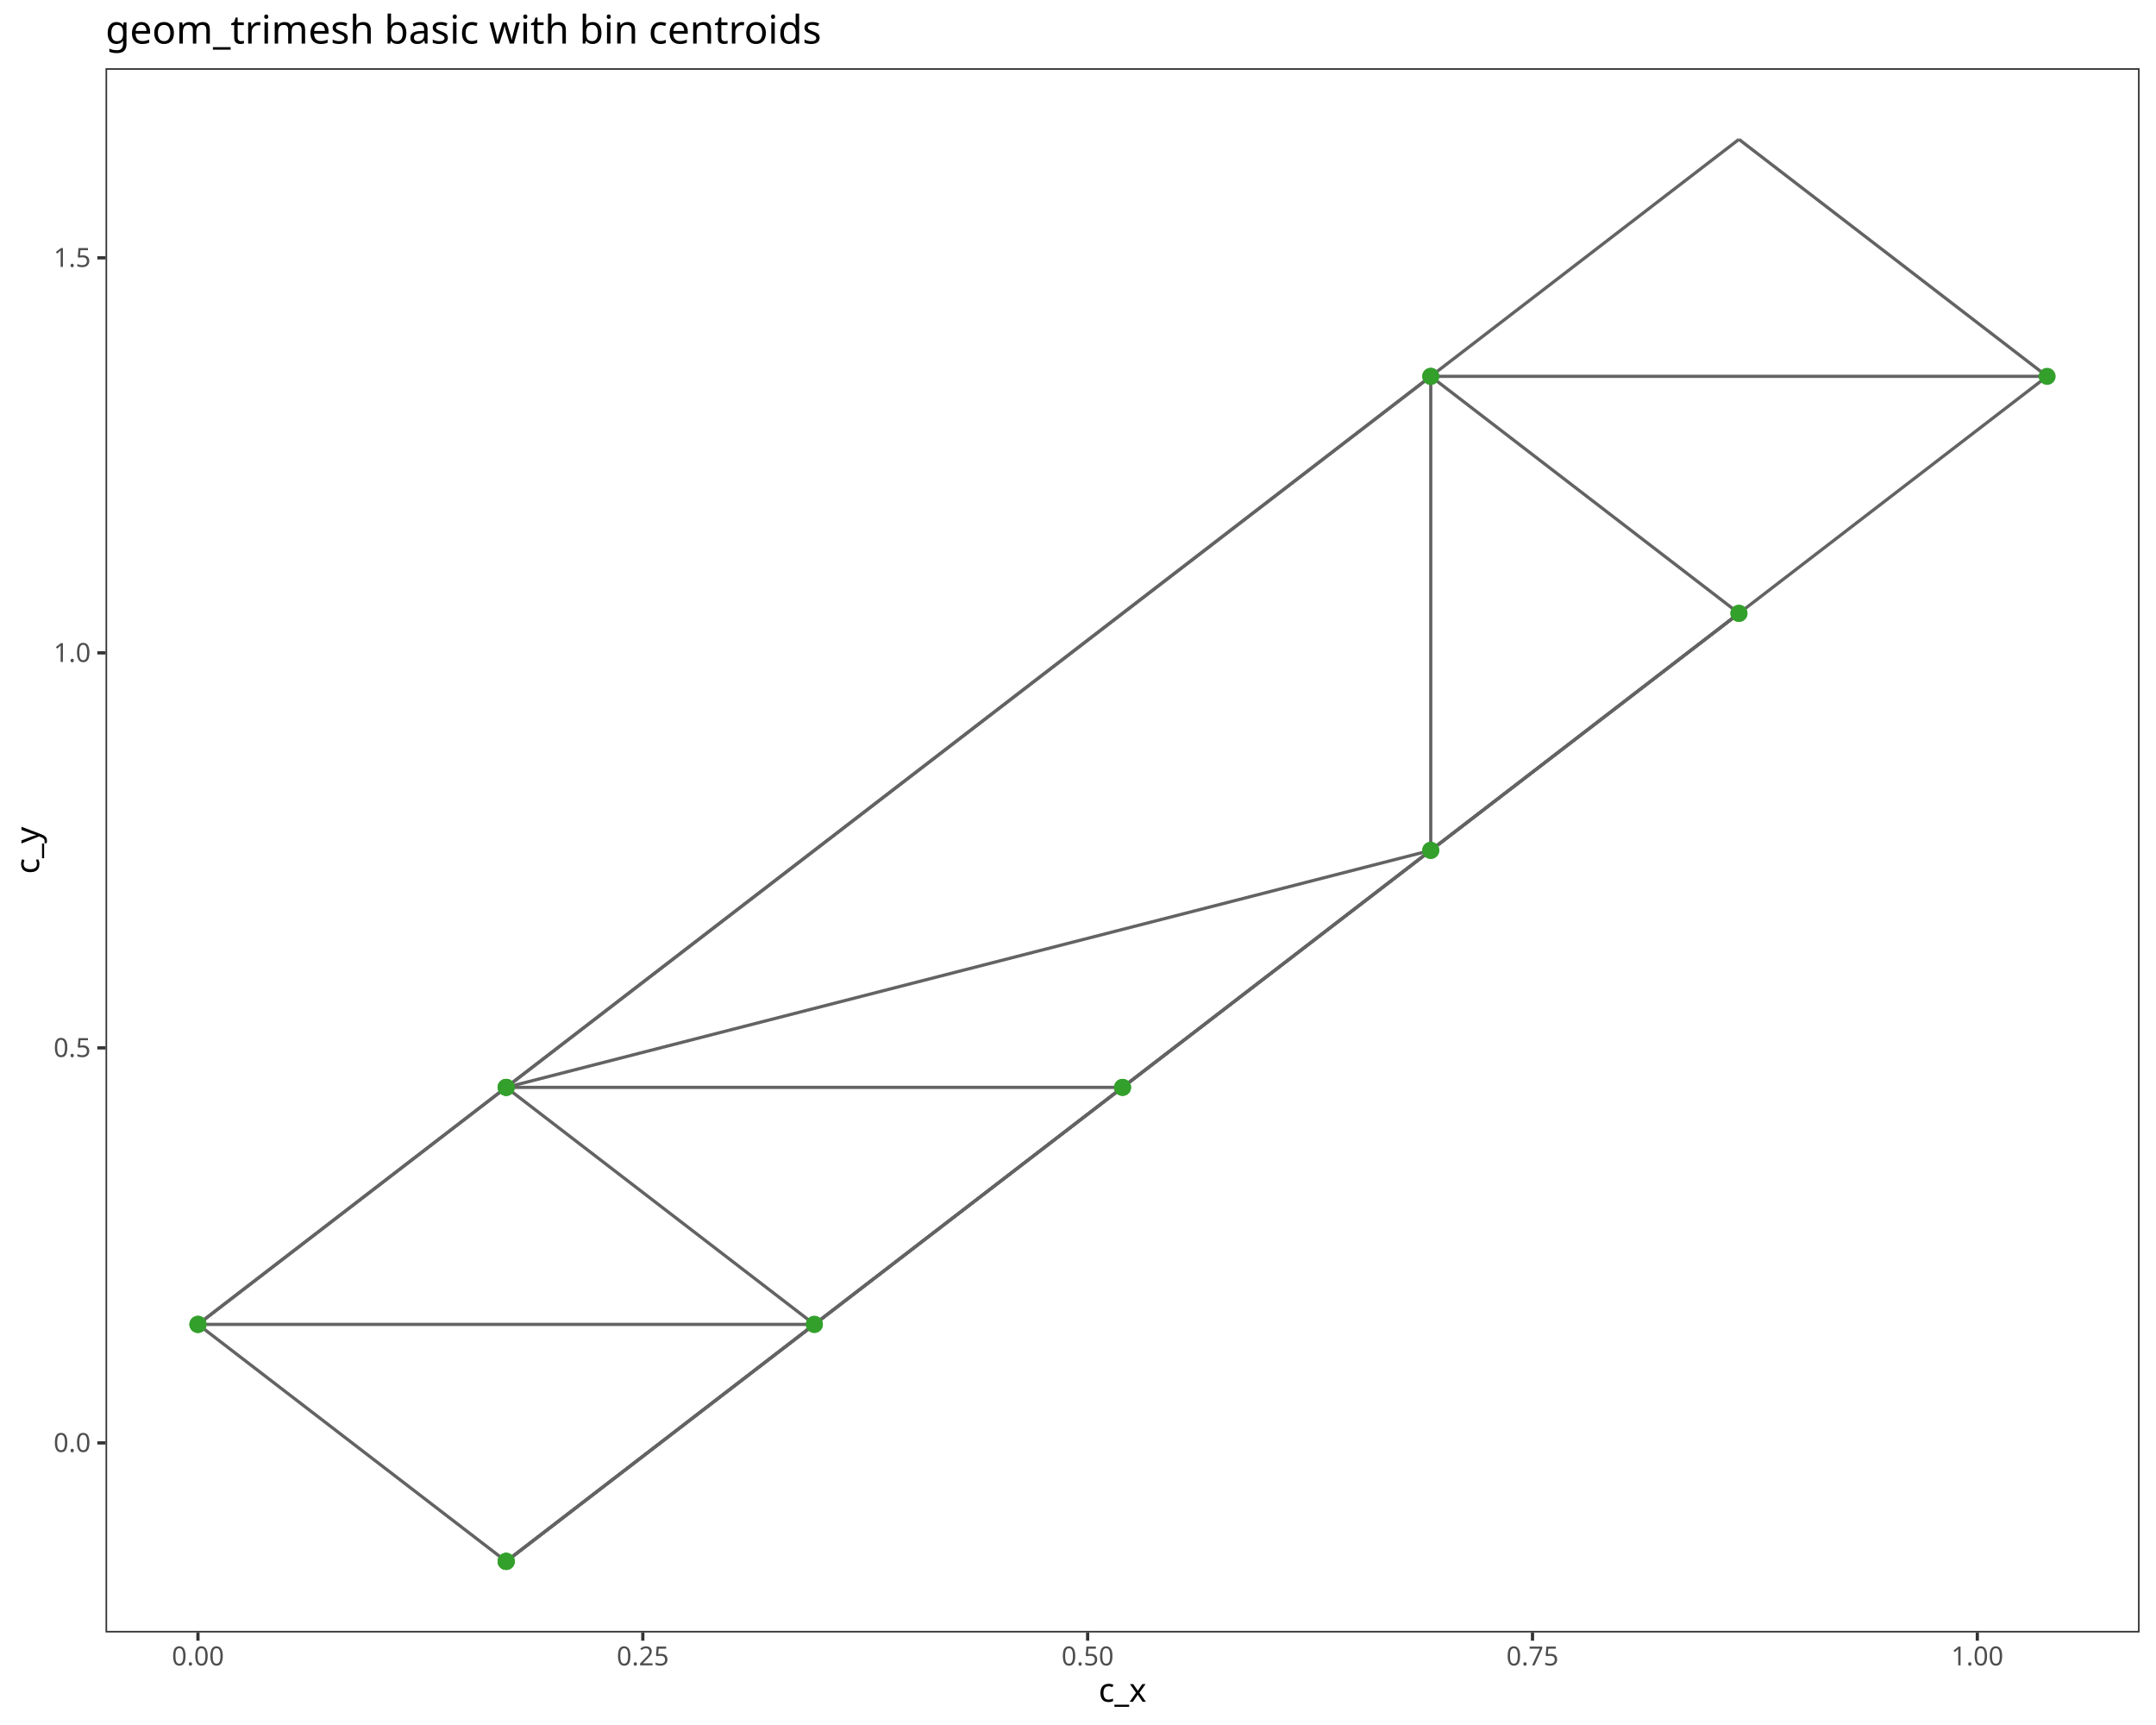
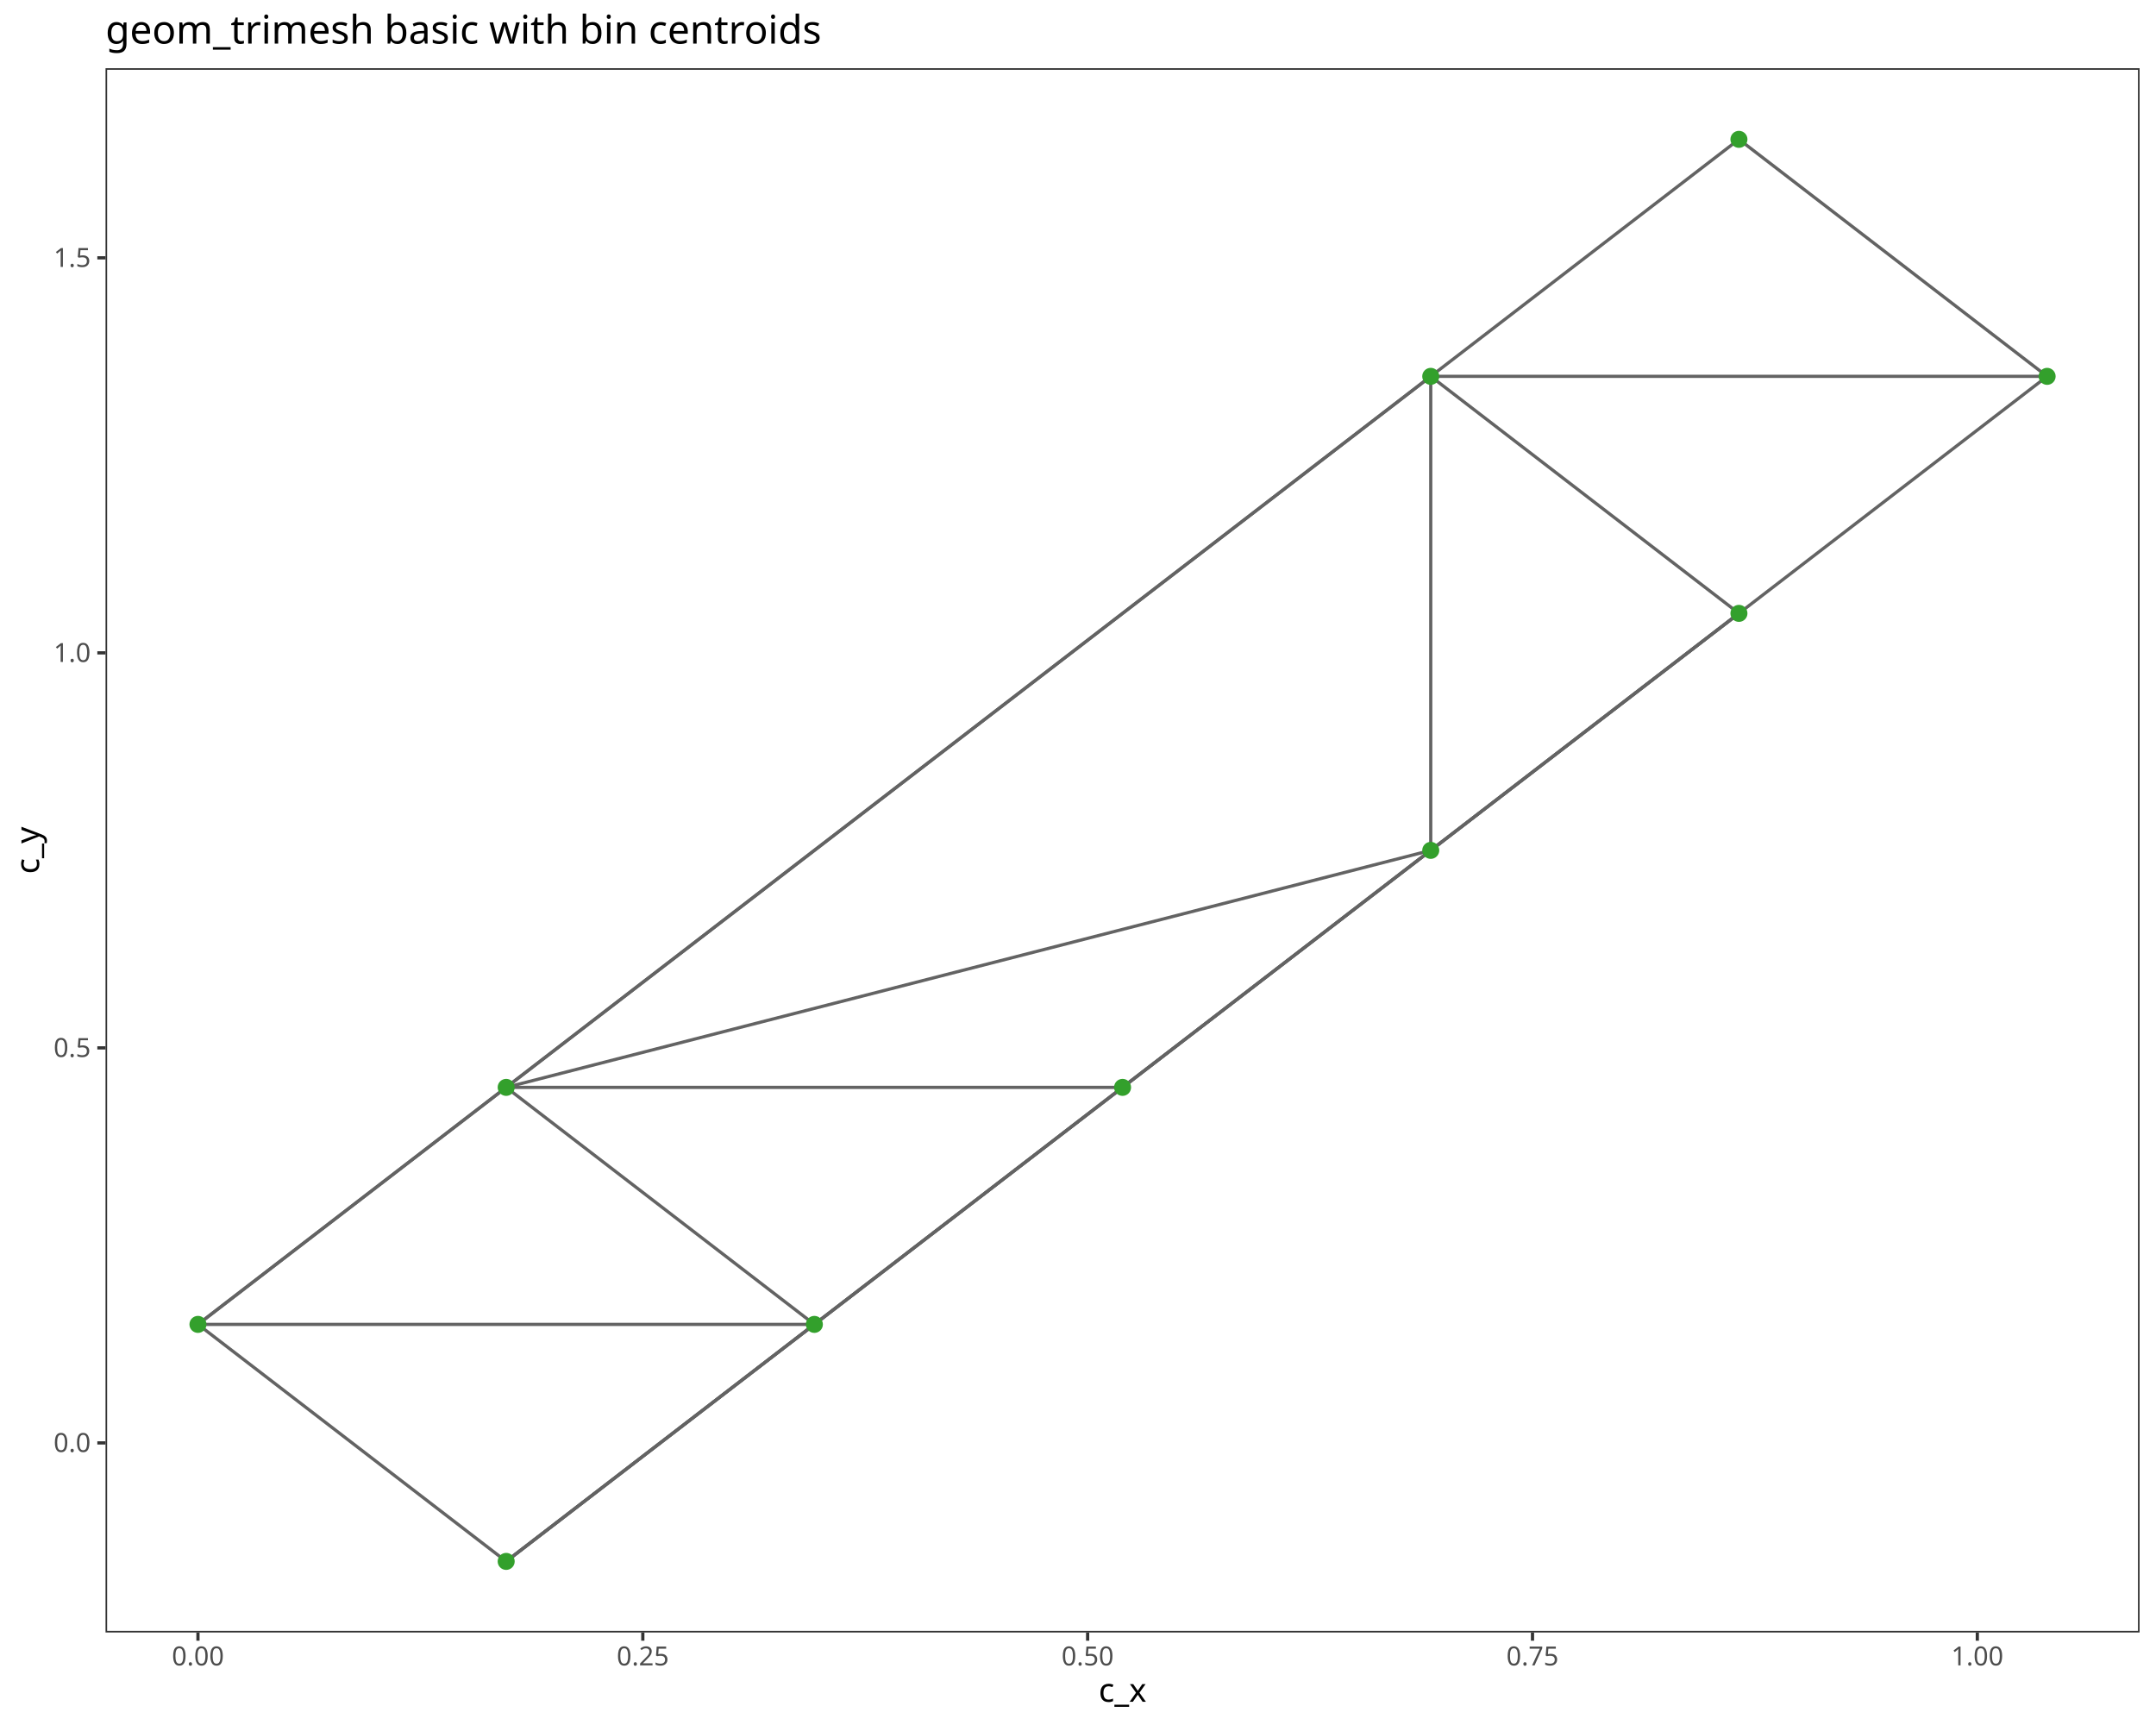
<svg xmlns="http://www.w3.org/2000/svg" class="svglite" data-engine-version="2.0" width="720.00pt" height="576.00pt" viewBox="0 0 720.00 576.00">
  <defs>
    <style type="text/css">
    .svglite line, .svglite polyline, .svglite polygon, .svglite path, .svglite rect, .svglite circle {
      fill: none;
      stroke: #000000;
      stroke-linecap: round;
      stroke-linejoin: round;
      stroke-miterlimit: 10.00;
    }
  </style>
  </defs>
  <rect width="100%" height="100%" style="stroke: none; fill: #FFFFFF;" />
  <defs>
    <clipPath id="cpMC4wMHw3MjAuMDB8MC4wMHw1NzYuMDA=">
      <rect x="0.00" y="0.00" width="720.00" height="576.00" />
    </clipPath>
  </defs>
  <g clip-path="url(#cpMC4wMHw3MjAuMDB8MC4wMHw1NzYuMDA=)">
    <rect x="0.00" y="0.00" width="720.00" height="576.00" style="stroke-width: 1.07; stroke: #FFFFFF; fill: #FFFFFF;" />
  </g>
  <defs>
    <clipPath id="cpMzUuMjR8NzE0LjUyfDIyLjc4fDU0NS4xMQ==">
      <rect x="35.24" y="22.78" width="679.28" height="522.33" />
    </clipPath>
  </defs>
  <g clip-path="url(#cpMzUuMjR8NzE0LjUyfDIyLjc4fDU0NS4xMQ==)">
    <rect x="35.24" y="22.78" width="679.28" height="522.33" style="stroke-width: 1.07; stroke: none; fill: #FFFFFF;" />
    <line x1="169.04" y1="521.37" x2="271.96" y2="442.23" style="stroke-width: 1.07; stroke: #636363; stroke-linecap: butt;" />
    <line x1="66.11" y1="442.23" x2="169.04" y2="363.09" style="stroke-width: 1.07; stroke: #636363; stroke-linecap: butt;" />
    <line x1="169.04" y1="363.09" x2="374.88" y2="363.09" style="stroke-width: 1.07; stroke: #636363; stroke-linecap: butt;" />
    <line x1="271.96" y1="442.23" x2="374.88" y2="363.09" style="stroke-width: 1.07; stroke: #636363; stroke-linecap: butt;" />
    <line x1="169.04" y1="363.09" x2="477.80" y2="283.95" style="stroke-width: 1.07; stroke: #636363; stroke-linecap: butt;" />
    <line x1="477.80" y1="283.95" x2="580.72" y2="204.81" style="stroke-width: 1.07; stroke: #636363; stroke-linecap: butt;" />
    <line x1="169.04" y1="521.37" x2="580.72" y2="204.81" style="stroke-width: 1.07; stroke: #636363; stroke-linecap: butt;" />
    <line x1="169.04" y1="363.09" x2="477.80" y2="125.67" style="stroke-width: 1.07; stroke: #636363; stroke-linecap: butt;" />
    <line x1="477.80" y1="283.95" x2="477.80" y2="125.67" style="stroke-width: 1.07; stroke: #636363; stroke-linecap: butt;" />
    <line x1="477.80" y1="125.67" x2="683.64" y2="125.67" style="stroke-width: 1.07; stroke: #636363; stroke-linecap: butt;" />
    <line x1="477.80" y1="125.67" x2="580.72" y2="46.53" style="stroke-width: 1.07; stroke: #636363; stroke-linecap: butt;" />
    <line x1="169.04" y1="521.37" x2="66.11" y2="442.23" style="stroke-width: 1.07; stroke: #636363; stroke-linecap: butt;" />
    <line x1="271.96" y1="442.23" x2="169.04" y2="363.09" style="stroke-width: 1.07; stroke: #636363; stroke-linecap: butt;" />
    <line x1="169.04" y1="521.37" x2="374.88" y2="363.09" style="stroke-width: 1.07; stroke: #636363; stroke-linecap: butt;" />
    <line x1="374.88" y1="363.09" x2="477.80" y2="283.95" style="stroke-width: 1.07; stroke: #636363; stroke-linecap: butt;" />
    <line x1="374.88" y1="363.09" x2="580.72" y2="204.81" style="stroke-width: 1.07; stroke: #636363; stroke-linecap: butt;" />
    <line x1="66.11" y1="442.23" x2="477.80" y2="125.67" style="stroke-width: 1.07; stroke: #636363; stroke-linecap: butt;" />
    <line x1="580.72" y1="204.81" x2="683.64" y2="125.67" style="stroke-width: 1.07; stroke: #636363; stroke-linecap: butt;" />
    <line x1="683.64" y1="125.67" x2="580.72" y2="46.53" style="stroke-width: 1.07; stroke: #636363; stroke-linecap: butt;" />
    <line x1="66.11" y1="442.23" x2="271.96" y2="442.23" style="stroke-width: 1.07; stroke: #636363; stroke-linecap: butt;" />
    <line x1="580.72" y1="204.81" x2="477.80" y2="125.67" style="stroke-width: 1.07; stroke: #636363; stroke-linecap: butt;" />
    <circle cx="169.04" cy="521.37" r="2.49" style="stroke-width: 0.71; stroke: #33A02C; fill: #33A02C;" />
    <circle cx="66.11" cy="442.23" r="2.49" style="stroke-width: 0.71; stroke: #33A02C; fill: #33A02C;" />
    <circle cx="169.04" cy="363.09" r="2.49" style="stroke-width: 0.71; stroke: #33A02C; fill: #33A02C;" />
    <circle cx="271.96" cy="442.23" r="2.49" style="stroke-width: 0.71; stroke: #33A02C; fill: #33A02C;" />
-     <circle cx="169.04" cy="363.09" r="2.49" style="stroke-width: 0.71; stroke: #33A02C; fill: #33A02C;" />
-     <circle cx="477.80" cy="283.95" r="2.49" style="stroke-width: 0.71; stroke: #33A02C; fill: #33A02C;" />
-     <circle cx="169.04" cy="521.37" r="2.49" style="stroke-width: 0.71; stroke: #33A02C; fill: #33A02C;" />
-     <circle cx="169.04" cy="363.09" r="2.49" style="stroke-width: 0.71; stroke: #33A02C; fill: #33A02C;" />
    <circle cx="477.80" cy="283.95" r="2.49" style="stroke-width: 0.71; stroke: #33A02C; fill: #33A02C;" />
    <circle cx="477.80" cy="125.67" r="2.49" style="stroke-width: 0.71; stroke: #33A02C; fill: #33A02C;" />
-     <circle cx="477.80" cy="125.67" r="2.49" style="stroke-width: 0.71; stroke: #33A02C; fill: #33A02C;" />
-     <circle cx="169.04" cy="521.37" r="2.49" style="stroke-width: 0.71; stroke: #33A02C; fill: #33A02C;" />
-     <circle cx="271.96" cy="442.23" r="2.49" style="stroke-width: 0.71; stroke: #33A02C; fill: #33A02C;" />
-     <circle cx="169.04" cy="521.37" r="2.49" style="stroke-width: 0.71; stroke: #33A02C; fill: #33A02C;" />
    <circle cx="374.88" cy="363.09" r="2.49" style="stroke-width: 0.71; stroke: #33A02C; fill: #33A02C;" />
-     <circle cx="374.88" cy="363.09" r="2.49" style="stroke-width: 0.71; stroke: #33A02C; fill: #33A02C;" />
-     <circle cx="66.11" cy="442.23" r="2.49" style="stroke-width: 0.71; stroke: #33A02C; fill: #33A02C;" />
    <circle cx="580.72" cy="204.81" r="2.49" style="stroke-width: 0.71; stroke: #33A02C; fill: #33A02C;" />
    <circle cx="683.64" cy="125.67" r="2.49" style="stroke-width: 0.71; stroke: #33A02C; fill: #33A02C;" />
-     <circle cx="66.11" cy="442.23" r="2.49" style="stroke-width: 0.71; stroke: #33A02C; fill: #33A02C;" />
-     <circle cx="580.72" cy="204.81" r="2.49" style="stroke-width: 0.71; stroke: #33A02C; fill: #33A02C;" />
+     <circle cx="580.72" cy="46.53" r="2.49" style="stroke-width: 0.71; stroke: #33A02C; fill: #33A02C;" />
    <rect x="35.24" y="22.78" width="679.28" height="522.33" style="stroke-width: 1.07; stroke: #333333;" />
  </g>
  <g clip-path="url(#cpMC4wMHw3MjAuMDB8MC4wMHw1NzYuMDA=)">
    <text x="30.31" y="484.83" text-anchor="end" style="font-size: 8.80px; fill: #4D4D4D; font-family: sans;" textLength="12.23px" lengthAdjust="spacingAndGlyphs">0.0</text>
    <text x="30.31" y="352.93" text-anchor="end" style="font-size: 8.80px; fill: #4D4D4D; font-family: sans;" textLength="12.23px" lengthAdjust="spacingAndGlyphs">0.5</text>
    <text x="30.31" y="221.03" text-anchor="end" style="font-size: 8.80px; fill: #4D4D4D; font-family: sans;" textLength="12.23px" lengthAdjust="spacingAndGlyphs">1.0</text>
    <text x="30.31" y="89.12" text-anchor="end" style="font-size: 8.80px; fill: #4D4D4D; font-family: sans;" textLength="12.23px" lengthAdjust="spacingAndGlyphs">1.5</text>
    <polyline points="32.50,481.80 35.24,481.80 " style="stroke-width: 1.07; stroke: #333333; stroke-linecap: butt;" />
    <polyline points="32.50,349.90 35.24,349.90 " style="stroke-width: 1.07; stroke: #333333; stroke-linecap: butt;" />
    <polyline points="32.50,218.00 35.24,218.00 " style="stroke-width: 1.07; stroke: #333333; stroke-linecap: butt;" />
    <polyline points="32.50,86.10 35.24,86.10 " style="stroke-width: 1.07; stroke: #333333; stroke-linecap: butt;" />
    <polyline points="66.11,547.85 66.11,545.11 " style="stroke-width: 1.07; stroke: #333333; stroke-linecap: butt;" />
    <polyline points="214.67,547.85 214.67,545.11 " style="stroke-width: 1.07; stroke: #333333; stroke-linecap: butt;" />
    <polyline points="363.22,547.85 363.22,545.11 " style="stroke-width: 1.07; stroke: #333333; stroke-linecap: butt;" />
    <polyline points="511.78,547.85 511.78,545.11 " style="stroke-width: 1.07; stroke: #333333; stroke-linecap: butt;" />
    <polyline points="660.33,547.85 660.33,545.11 " style="stroke-width: 1.07; stroke: #333333; stroke-linecap: butt;" />
    <text x="66.11" y="556.10" text-anchor="middle" style="font-size: 8.80px; fill: #4D4D4D; font-family: sans;" textLength="17.13px" lengthAdjust="spacingAndGlyphs">0.00</text>
    <text x="214.67" y="556.10" text-anchor="middle" style="font-size: 8.80px; fill: #4D4D4D; font-family: sans;" textLength="17.13px" lengthAdjust="spacingAndGlyphs">0.25</text>
    <text x="363.22" y="556.10" text-anchor="middle" style="font-size: 8.80px; fill: #4D4D4D; font-family: sans;" textLength="17.13px" lengthAdjust="spacingAndGlyphs">0.50</text>
    <text x="511.78" y="556.10" text-anchor="middle" style="font-size: 8.80px; fill: #4D4D4D; font-family: sans;" textLength="17.13px" lengthAdjust="spacingAndGlyphs">0.75</text>
    <text x="660.33" y="556.10" text-anchor="middle" style="font-size: 8.80px; fill: #4D4D4D; font-family: sans;" textLength="17.13px" lengthAdjust="spacingAndGlyphs">1.00</text>
    <text x="374.88" y="568.24" text-anchor="middle" style="font-size: 11.00px; font-family: sans;" textLength="17.13px" lengthAdjust="spacingAndGlyphs">c_x</text>
    <text transform="translate(13.05,283.95) rotate(-90)" text-anchor="middle" style="font-size: 11.00px; font-family: sans;" textLength="17.13px" lengthAdjust="spacingAndGlyphs">c_y</text>
    <text x="35.24" y="14.56" style="font-size: 13.20px; font-family: sans;" textLength="223.80px" lengthAdjust="spacingAndGlyphs">geom_trimesh basic with bin centroids</text>
  </g>
</svg>
